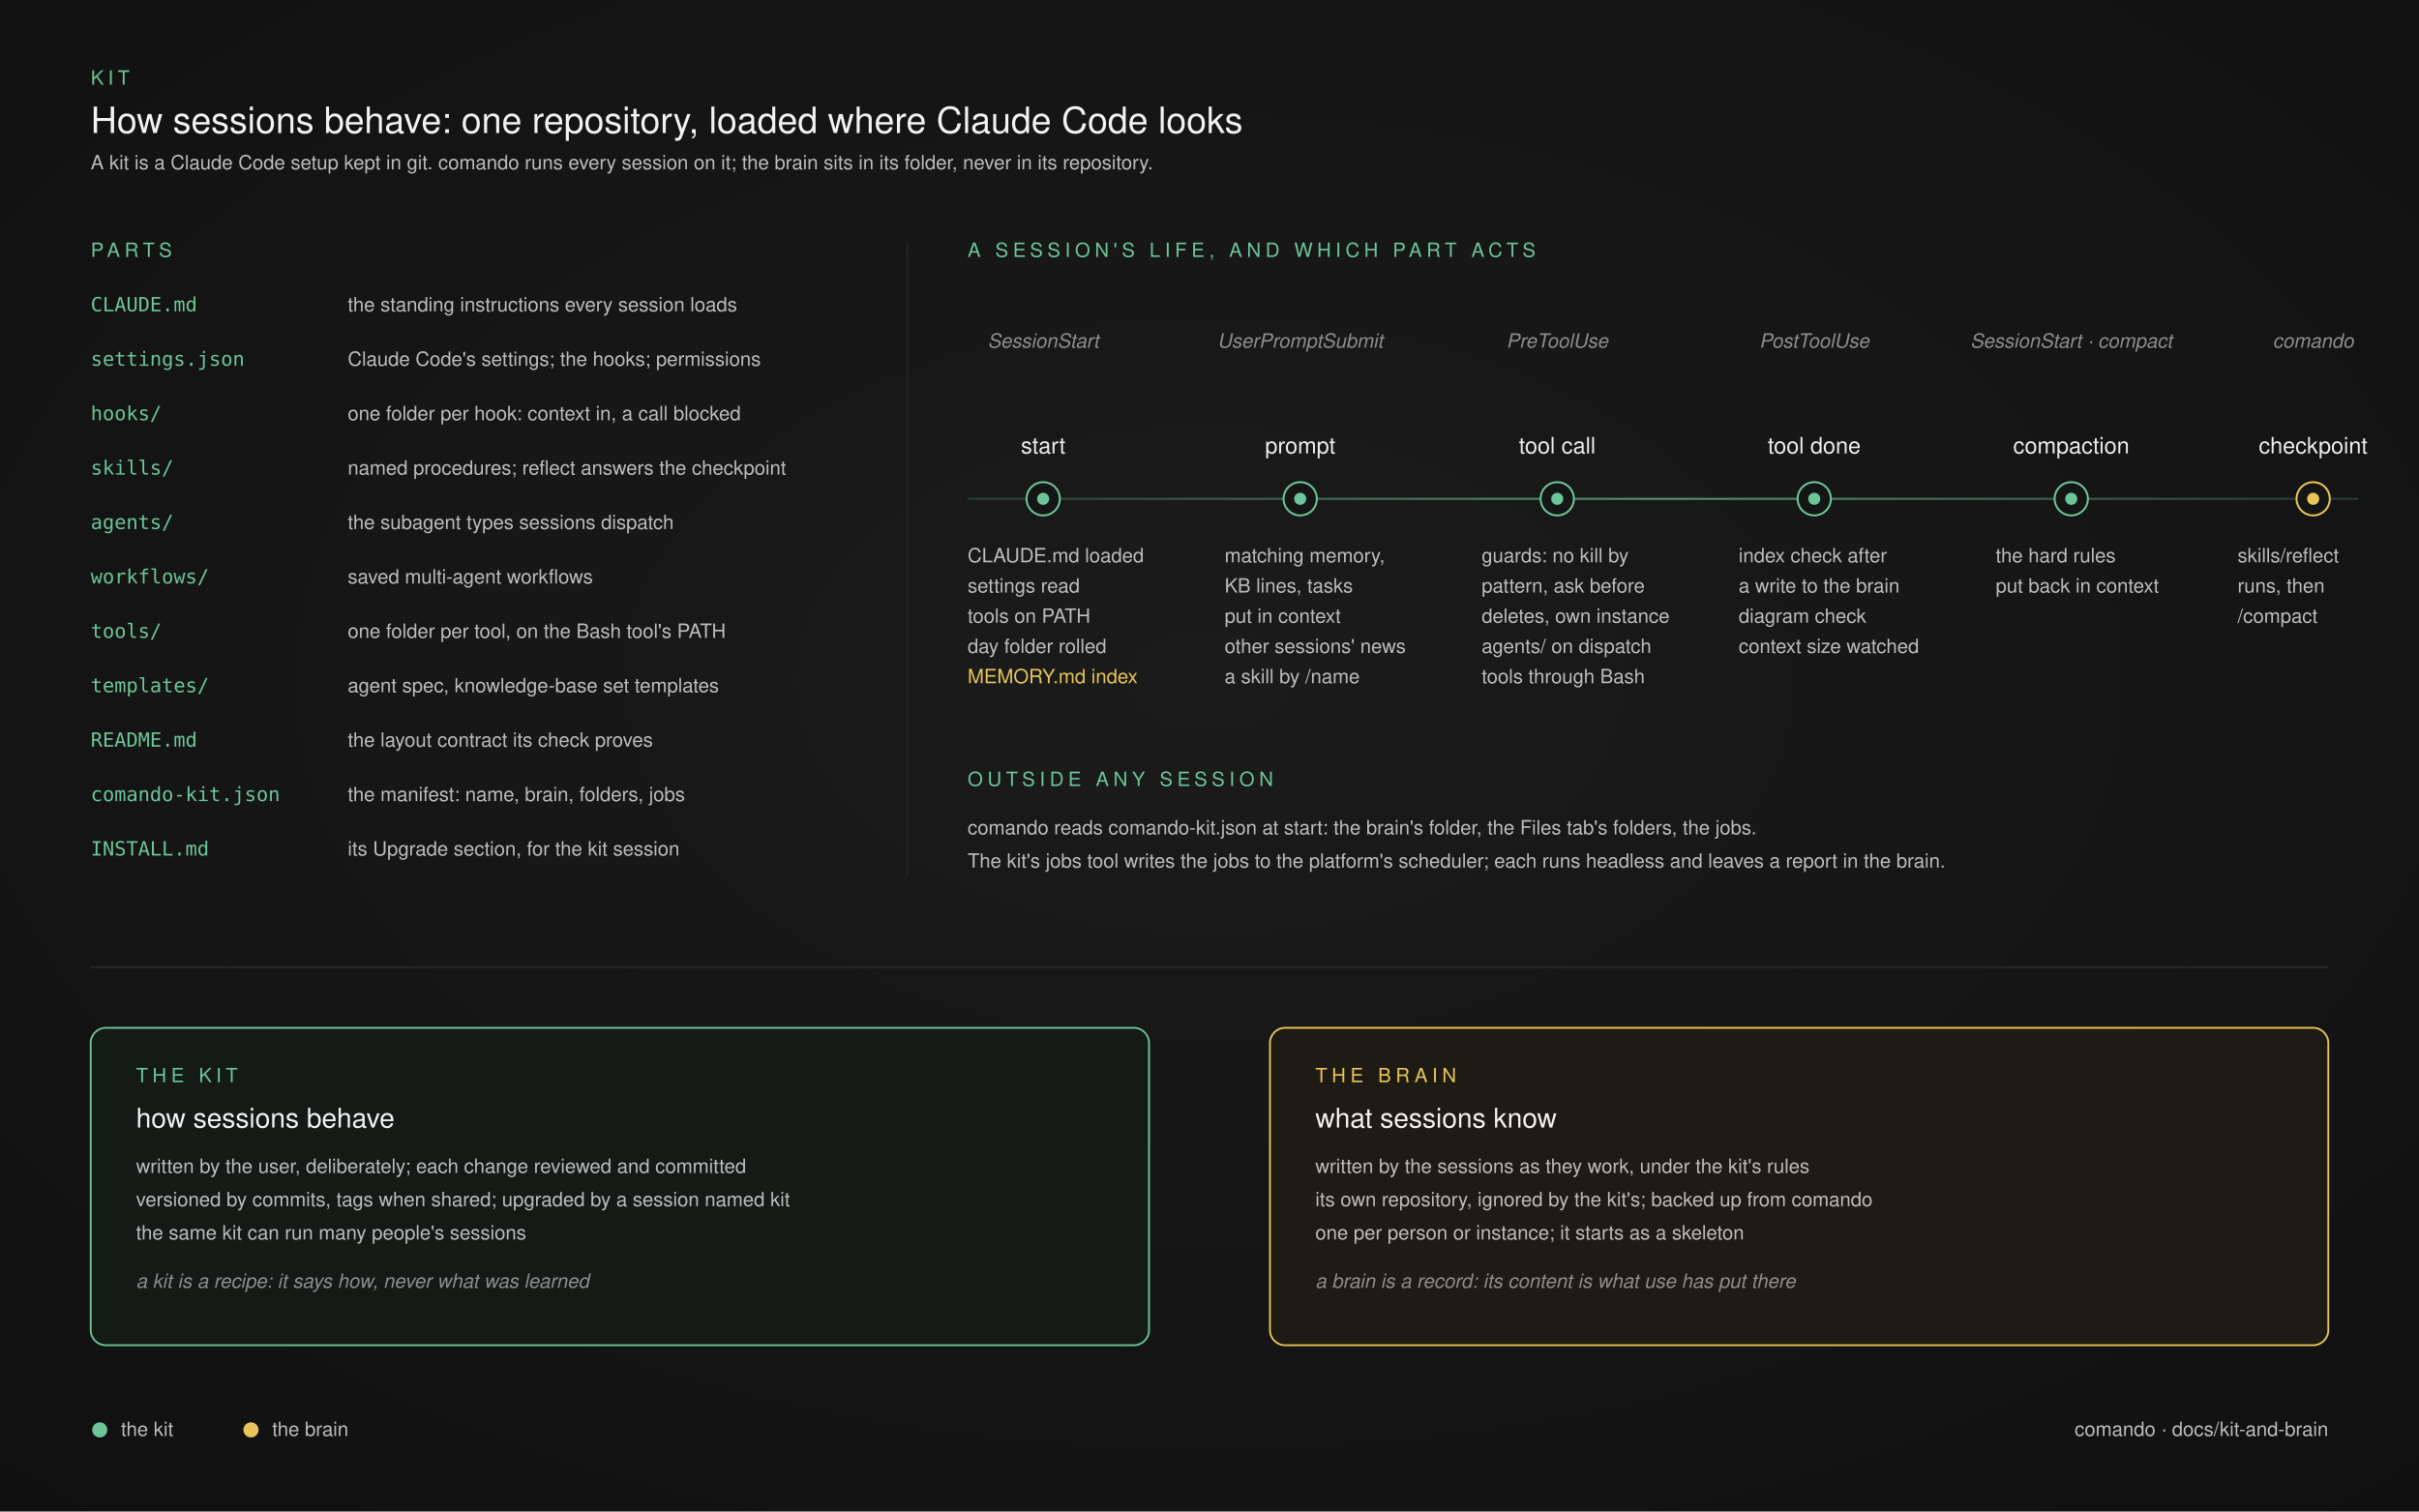
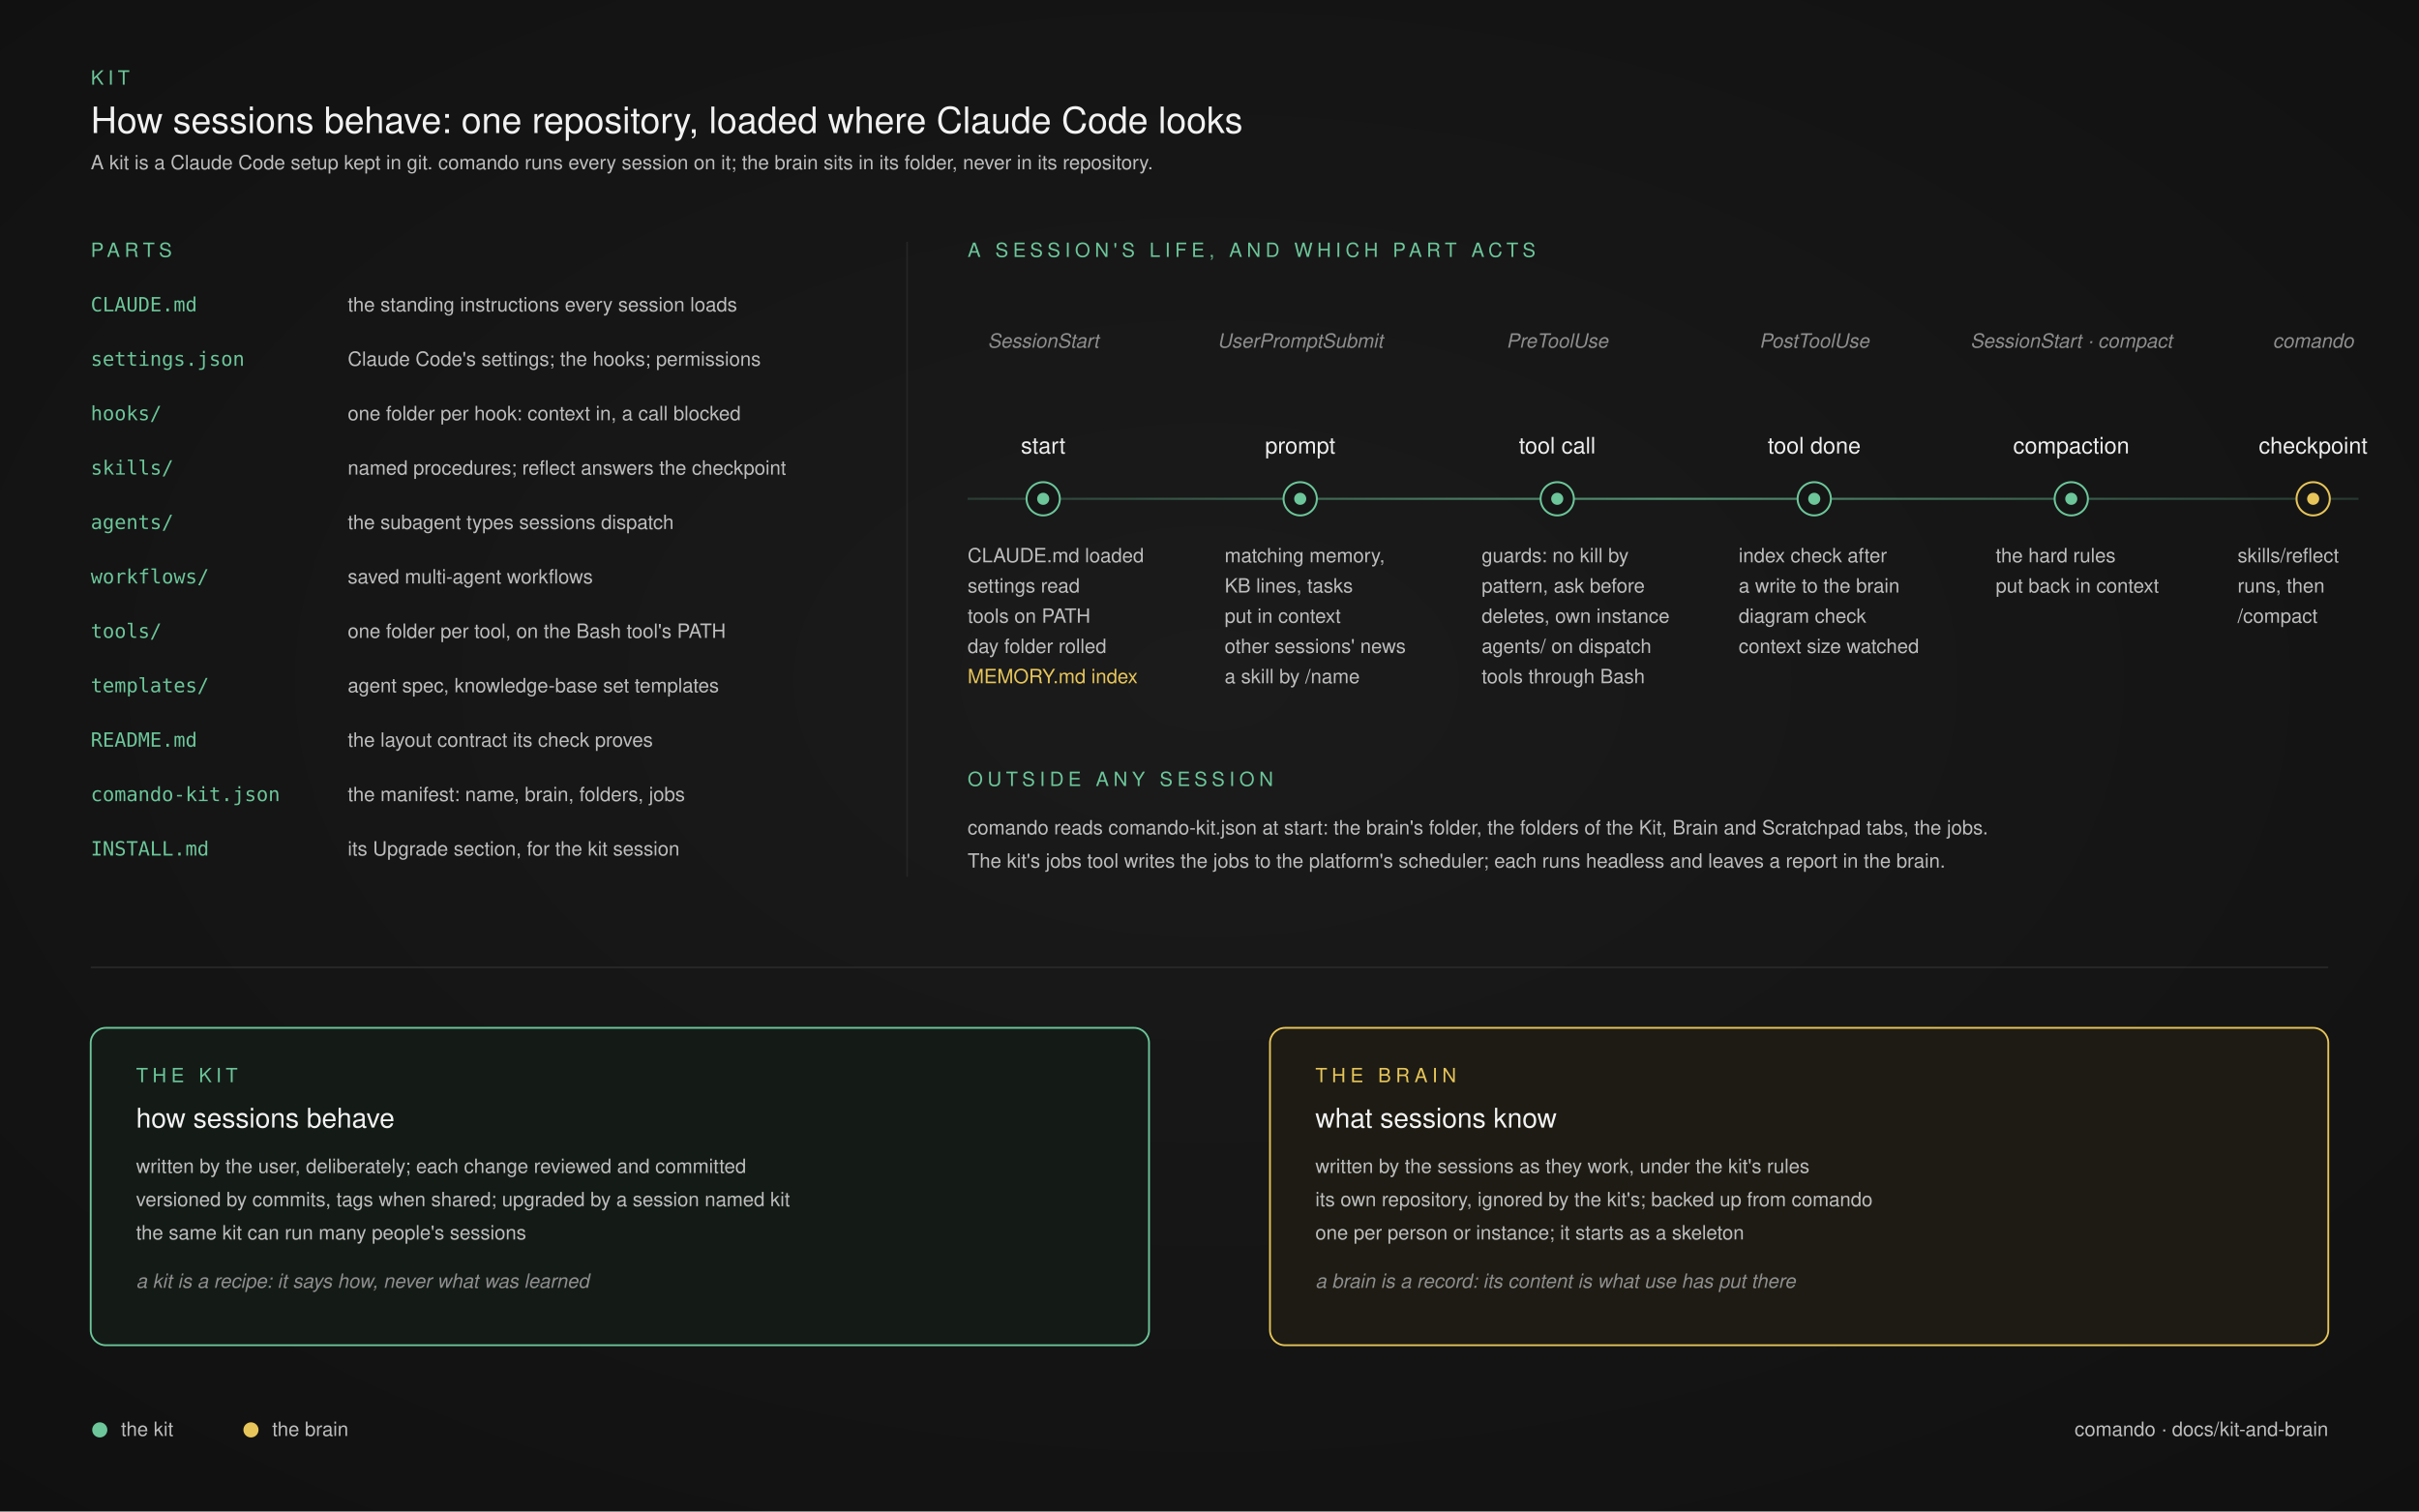
<svg xmlns="http://www.w3.org/2000/svg" width="1600" height="1000" viewBox="0 0 1600 1000" font-family="Helvetica Neue, Helvetica, Arial, sans-serif">
  <defs>
    <radialGradient id="bg" cx="50%" cy="45%" r="75%">
      <stop offset="0" stop-color="#1B1B1B" />
      <stop offset="1" stop-color="#101010" />
    </radialGradient>
    <linearGradient id="rail" gradientUnits="userSpaceOnUse" x1="640" y1="330" x2="1560" y2="330">
      <stop offset="0" stop-color="#6CC69A" stop-opacity=".2" />
      <stop offset=".5" stop-color="#6CC69A" stop-opacity=".7" />
      <stop offset="1" stop-color="#6CC69A" stop-opacity=".2" />
    </linearGradient>
    <style>
      .cap{font-size:13px;font-weight:500;letter-spacing:3px}
      .h{font-size:24px;font-weight:300;fill:#F2F2F2}
      .t{font-size:18px;font-weight:300;fill:#F2F2F2}
      .s{font-size:13px;font-weight:300;fill:#BDBDBD}
      .q{font-size:13px;font-weight:300;fill:#8E8E8E;font-style:italic}
      .m{font-family:Menlo, monospace;font-size:13px;fill:#6CC69A}
      .ev{font-size:15px;font-weight:400;fill:#EDEDED}
    </style>
  </defs>
  <rect width="1600" height="1000" fill="url(#bg)" />
  <text x="60" y="56" class="cap" fill="#6CC69A">KIT</text>
  <text x="60" y="88" class="h">How sessions behave: one repository, loaded where Claude Code looks</text>
  <text x="60" y="112" class="s">A kit is a Claude Code setup kept in git. comando runs every session on it; the brain sits in its folder, never in its repository.</text>
  <text x="60" y="170" class="cap" fill="#6CC69A">PARTS</text>
  <g>
    <text x="60" y="206" class="m">CLAUDE.md</text>
    <text x="230" y="206" class="s">the standing instructions every session loads</text>
    <text x="60" y="242" class="m">settings.json</text>
    <text x="230" y="242" class="s">Claude Code's settings; the hooks; permissions</text>
    <text x="60" y="278" class="m">hooks/</text>
    <text x="230" y="278" class="s">one folder per hook: context in, a call blocked</text>
    <text x="60" y="314" class="m">skills/</text>
    <text x="230" y="314" class="s">named procedures; reflect answers the checkpoint</text>
    <text x="60" y="350" class="m">agents/</text>
    <text x="230" y="350" class="s">the subagent types sessions dispatch</text>
    <text x="60" y="386" class="m">workflows/</text>
    <text x="230" y="386" class="s">saved multi-agent workflows</text>
    <text x="60" y="422" class="m">tools/</text>
    <text x="230" y="422" class="s">one folder per tool, on the Bash tool's PATH</text>
    <text x="60" y="458" class="m">templates/</text>
    <text x="230" y="458" class="s">agent spec, knowledge-base set templates</text>
    <text x="60" y="494" class="m">README.md</text>
    <text x="230" y="494" class="s">the layout contract its check proves</text>
    <text x="60" y="530" class="m">comando-kit.json</text>
    <text x="230" y="530" class="s">the manifest: name, brain, folders, jobs</text>
    <text x="60" y="566" class="m">INSTALL.md</text>
    <text x="230" y="566" class="s">its Upgrade section, for the kit session</text>
  </g>
  <line x1="600" y1="160" x2="600" y2="580" stroke="#262626" />
  <text x="640" y="170" class="cap" fill="#6CC69A">A SESSION'S LIFE, AND WHICH PART ACTS</text>
  <line x1="640" y1="330" x2="1560" y2="330" stroke="url(#rail)" stroke-width="1.4" />
  <g>
    <circle cx="690" cy="330" r="11" fill="#151515" stroke="#6CC69A" stroke-width="1.3" />
    <circle cx="690" cy="330" r="4" fill="#6CC69A" />
    <circle cx="860" cy="330" r="11" fill="#151515" stroke="#6CC69A" stroke-width="1.3" />
    <circle cx="860" cy="330" r="4" fill="#6CC69A" />
    <circle cx="1030" cy="330" r="11" fill="#151515" stroke="#6CC69A" stroke-width="1.3" />
    <circle cx="1030" cy="330" r="4" fill="#6CC69A" />
    <circle cx="1200" cy="330" r="11" fill="#151515" stroke="#6CC69A" stroke-width="1.3" />
    <circle cx="1200" cy="330" r="4" fill="#6CC69A" />
    <circle cx="1370" cy="330" r="11" fill="#151515" stroke="#6CC69A" stroke-width="1.3" />
    <circle cx="1370" cy="330" r="4" fill="#6CC69A" />
    <circle cx="1530" cy="330" r="11" fill="#151515" stroke="#E7C55A" stroke-width="1.3" />
    <circle cx="1530" cy="330" r="4" fill="#E7C55A" />
  </g>
  <g text-anchor="middle">
    <text x="690" y="300" class="ev">start</text>
    <text x="860" y="300" class="ev">prompt</text>
    <text x="1030" y="300" class="ev">tool call</text>
    <text x="1200" y="300" class="ev">tool done</text>
    <text x="1370" y="300" class="ev">compaction</text>
    <text x="1530" y="300" class="ev">checkpoint</text>
    <text x="690" y="230" class="q">SessionStart</text>
    <text x="860" y="230" class="q">UserPromptSubmit</text>
    <text x="1030" y="230" class="q">PreToolUse</text>
    <text x="1200" y="230" class="q">PostToolUse</text>
    <text x="1370" y="230" class="q">SessionStart · compact</text>
    <text x="1530" y="230" class="q">comando</text>
  </g>
  <g class="s">
    <text x="640" y="372">CLAUDE.md loaded</text>
    <text x="640" y="392">settings read</text>
    <text x="640" y="412">tools on PATH</text>
    <text x="640" y="432">day folder rolled</text>
    <text x="640" y="452" fill="#E7C55A">MEMORY.md index</text>
    <text x="810" y="372">matching memory,</text>
    <text x="810" y="392">KB lines, tasks</text>
    <text x="810" y="412">put in context</text>
    <text x="810" y="432">other sessions' news</text>
    <text x="810" y="452">a skill by /name</text>
    <text x="980" y="372">guards: no kill by</text>
    <text x="980" y="392">pattern, ask before</text>
    <text x="980" y="412">deletes, own instance</text>
    <text x="980" y="432">agents/ on dispatch</text>
    <text x="980" y="452">tools through Bash</text>
    <text x="1150" y="372">index check after</text>
    <text x="1150" y="392">a write to the brain</text>
    <text x="1150" y="412">diagram check</text>
    <text x="1150" y="432">context size watched</text>
    <text x="1320" y="372">the hard rules</text>
    <text x="1320" y="392">put back in context</text>
    <text x="1480" y="372">skills/reflect</text>
    <text x="1480" y="392">runs, then</text>
    <text x="1480" y="412">/compact</text>
  </g>
  <text x="640" y="520" class="cap" fill="#6CC69A">OUTSIDE ANY SESSION</text>
  <g class="s">
-     <text x="640" y="552">comando reads comando-kit.json at start: the brain's folder, the Files tab's folders, the jobs.</text>
+     <text x="640" y="552">comando reads comando-kit.json at start: the brain's folder, the folders of the Kit, Brain and Scratchpad tabs, the jobs.</text>
    <text x="640" y="574">The kit's jobs tool writes the jobs to the platform's scheduler; each runs headless and leaves a report in the brain.</text>
  </g>
  <line x1="60" y1="640" x2="1540" y2="640" stroke="#2A2A2A" />
  <g>
    <rect x="60" y="680" width="700" height="210" rx="10" fill="#141B17" stroke="#6CC69A" stroke-width="1.2" />
    <text x="90" y="716" class="cap" fill="#6CC69A">THE KIT</text>
    <text x="90" y="746" class="t">how sessions behave</text>
    <text x="90" y="776" class="s">written by the user, deliberately; each change reviewed and committed</text>
    <text x="90" y="798" class="s">versioned by commits, tags when shared; upgraded by a session named kit</text>
    <text x="90" y="820" class="s">the same kit can run many people's sessions</text>
    <text x="90" y="852" class="q">a kit is a recipe: it says how, never what was learned</text>
    <rect x="840" y="680" width="700" height="210" rx="10" fill="#1D1B13" stroke="#E7C55A" stroke-width="1.2" />
    <text x="870" y="716" class="cap" fill="#E7C55A">THE BRAIN</text>
    <text x="870" y="746" class="t">what sessions know</text>
    <text x="870" y="776" class="s">written by the sessions as they work, under the kit's rules</text>
    <text x="870" y="798" class="s">its own repository, ignored by the kit's; backed up from comando</text>
    <text x="870" y="820" class="s">one per person or instance; it starts as a skeleton</text>
    <text x="870" y="852" class="q">a brain is a record: its content is what use has put there</text>
  </g>
  <g class="s">
    <circle cx="66" cy="946" r="5" fill="#6CC69A" />
    <text x="80" y="950">the kit</text>
    <circle cx="166" cy="946" r="5" fill="#E7C55A" />
    <text x="180" y="950">the brain</text>
    <text x="1540" y="950" text-anchor="end">comando · docs/kit-and-brain</text>
  </g>
</svg>
